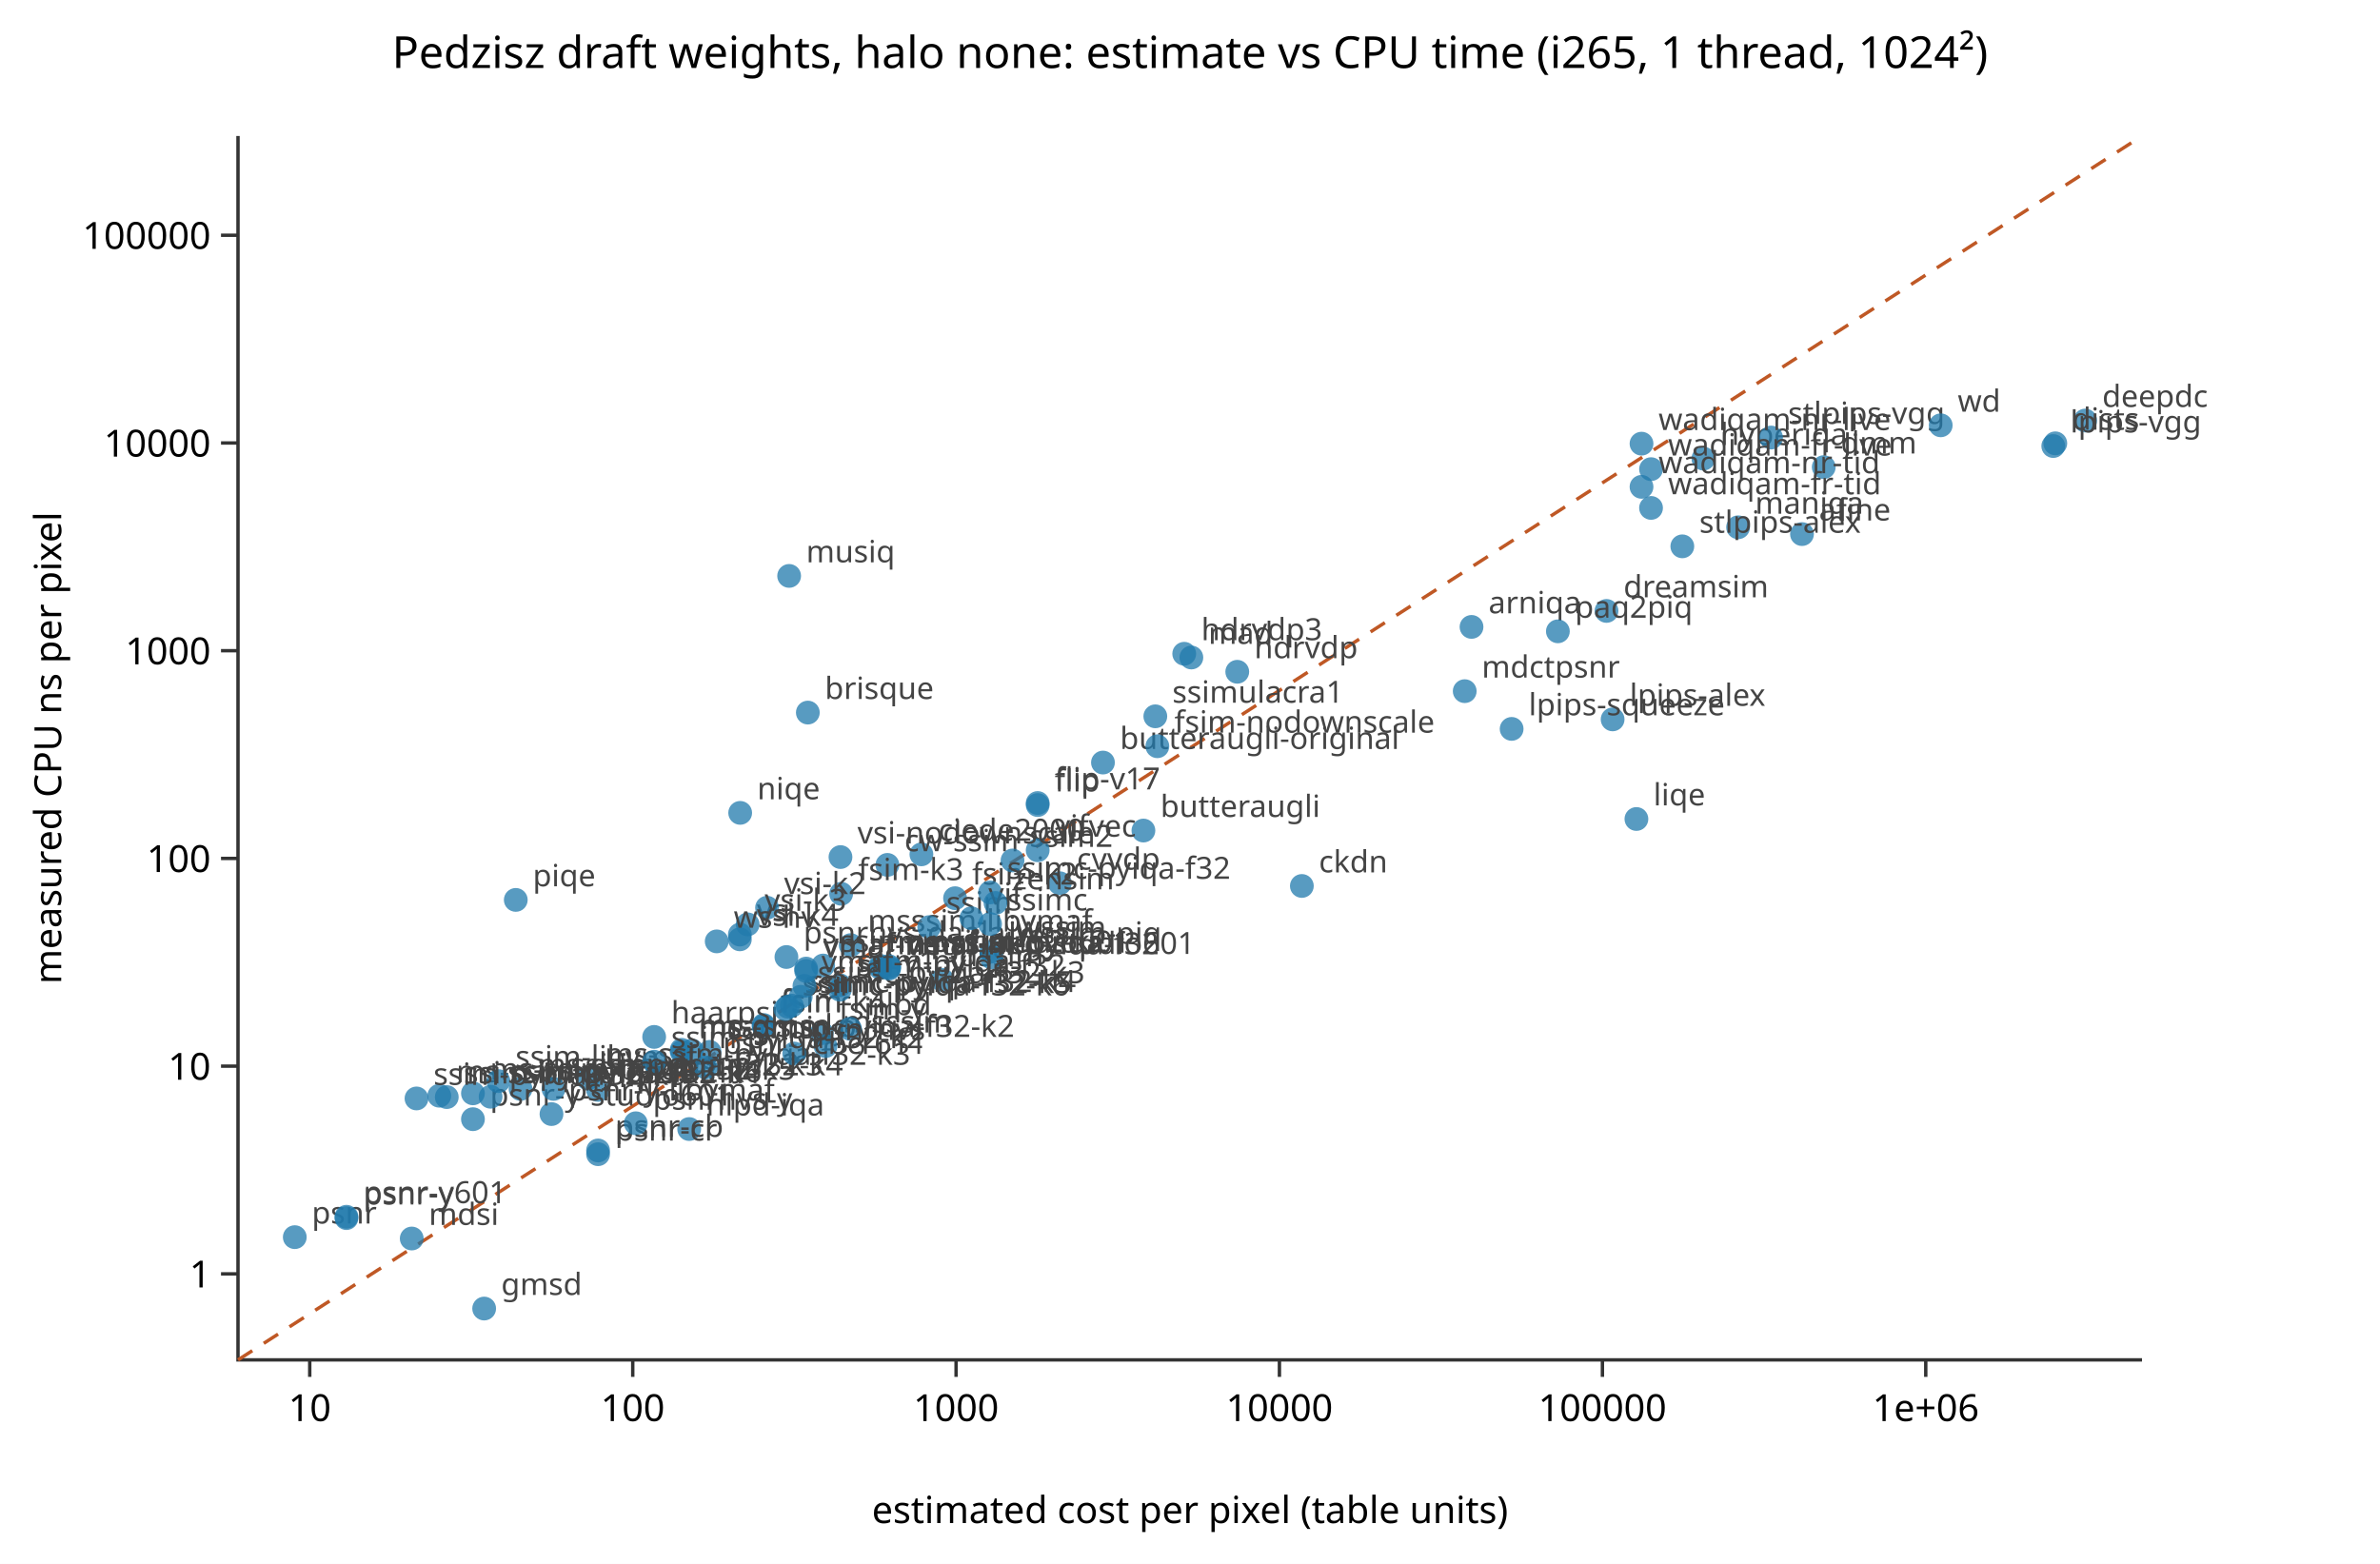
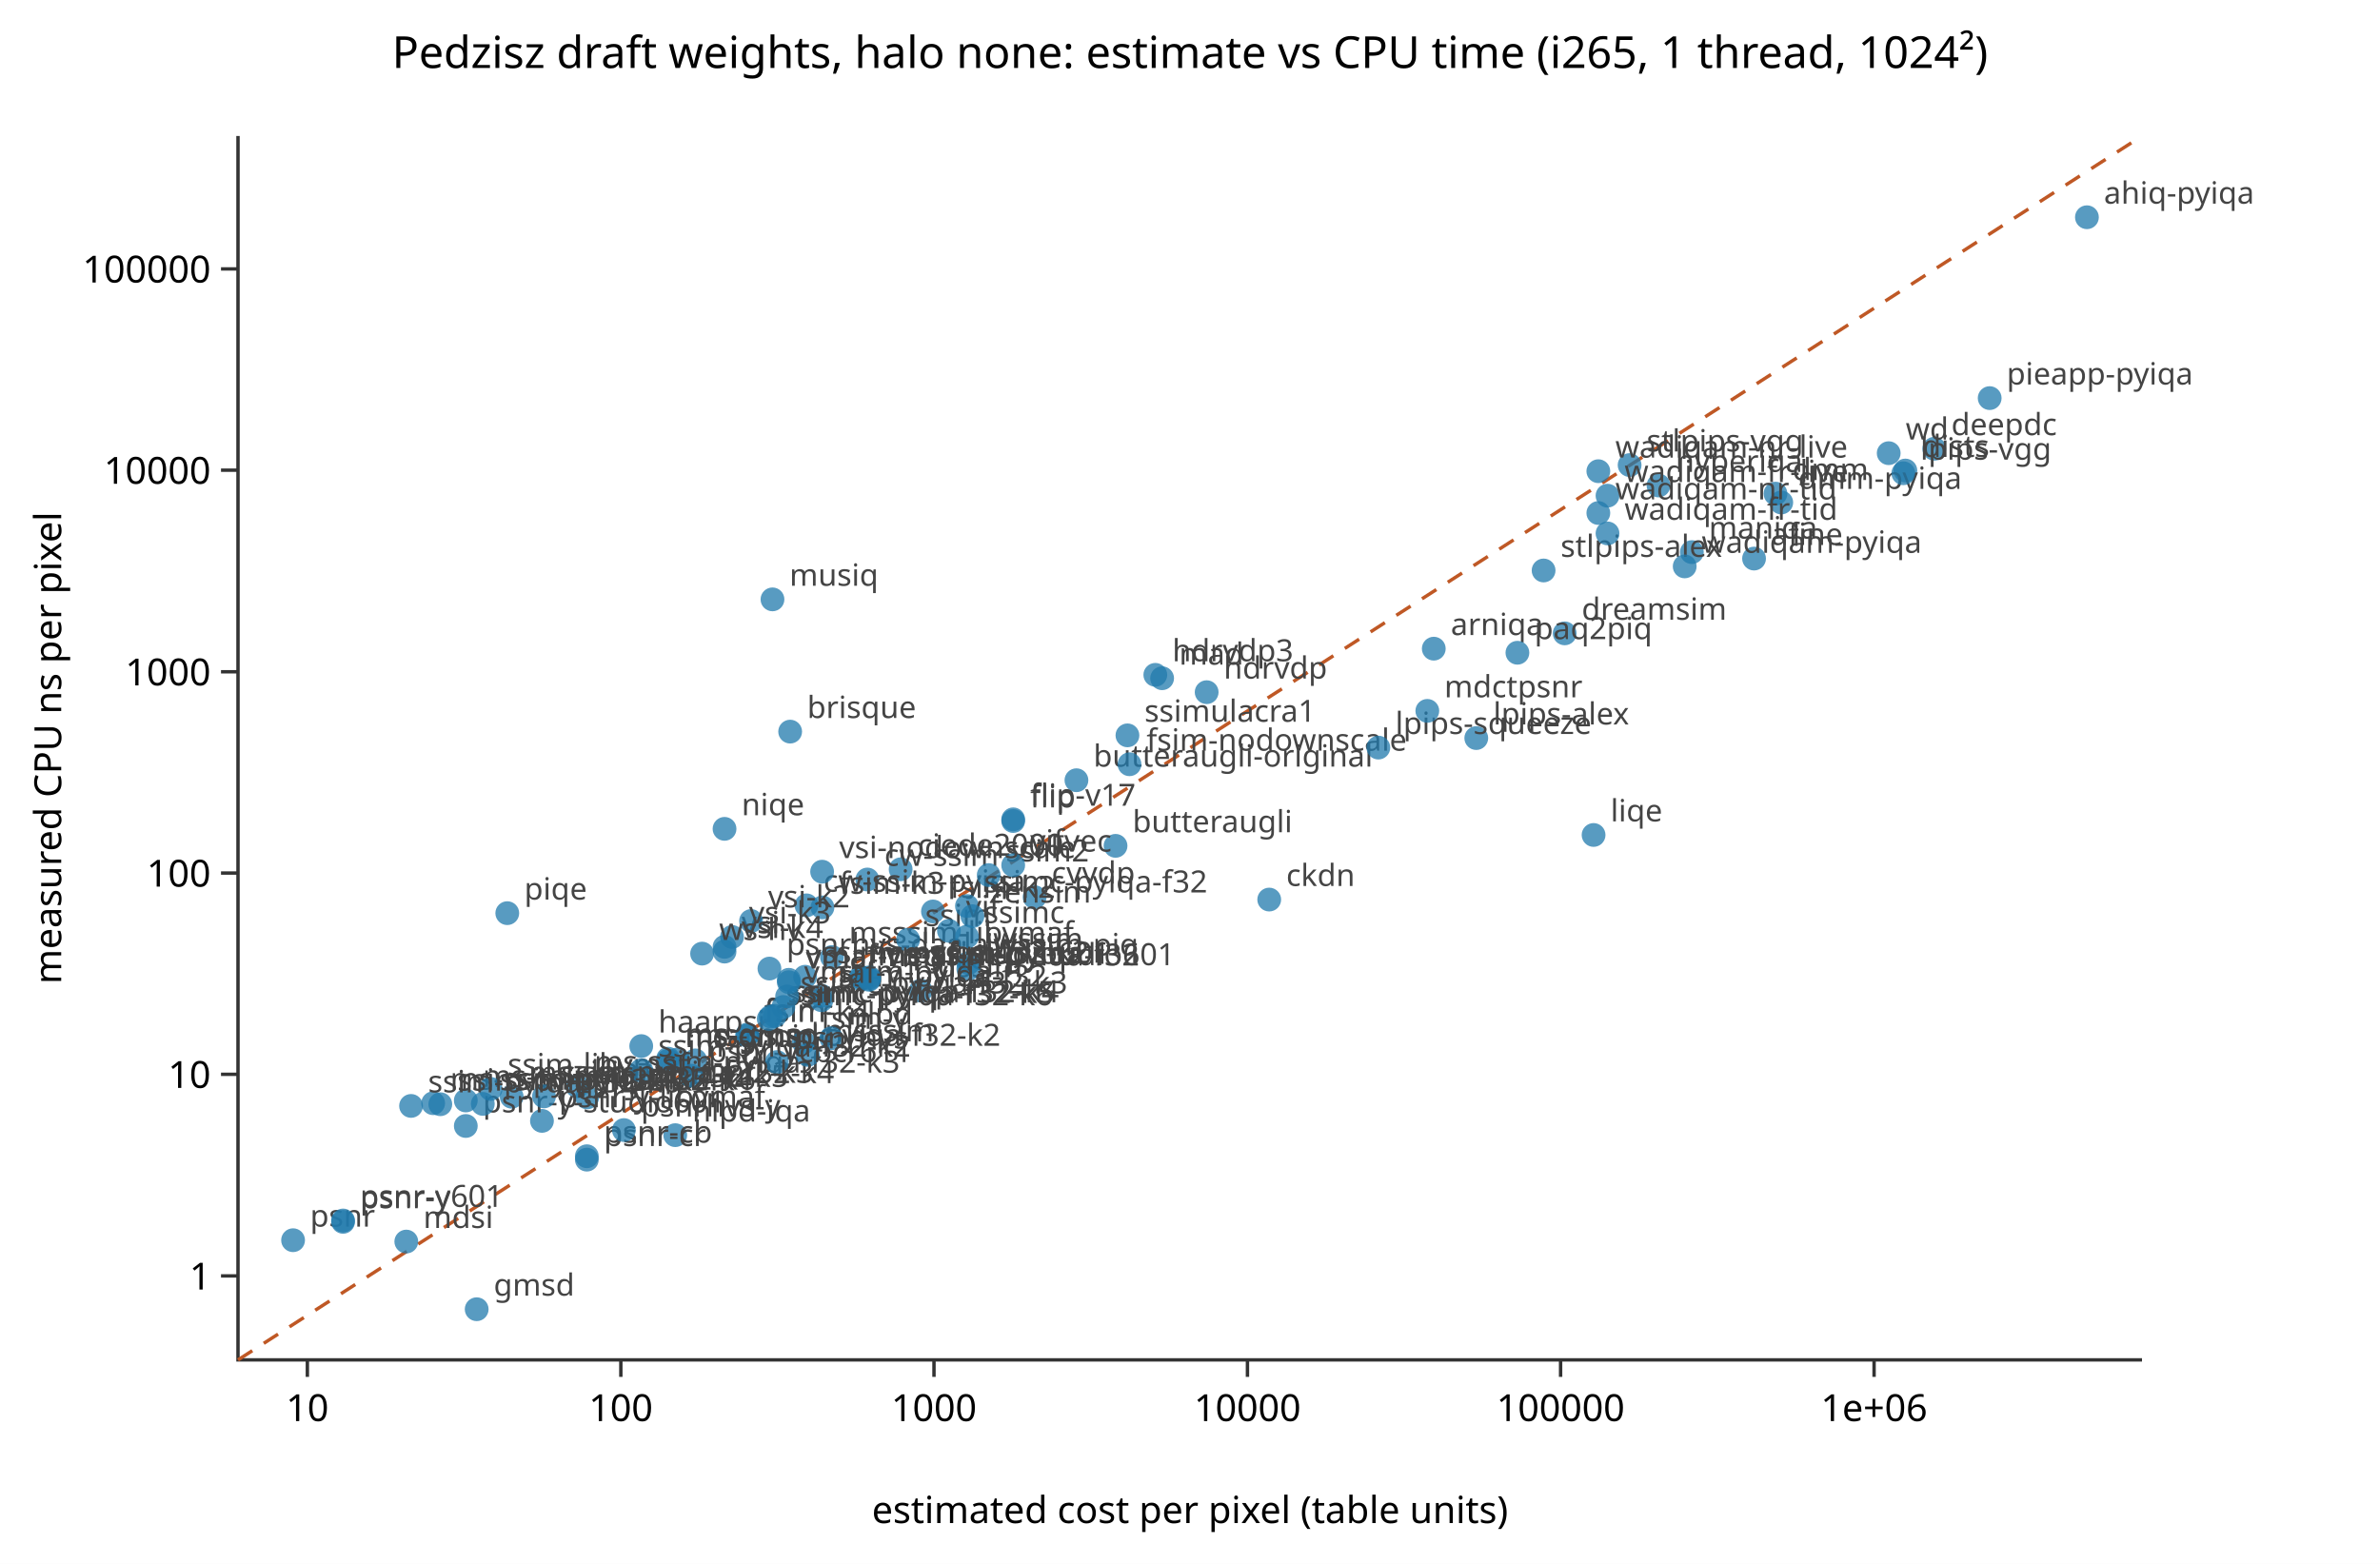
<svg xmlns="http://www.w3.org/2000/svg" viewBox="0 0 700 460" font-family="sans-serif" font-size="11">
  <rect width="700" height="460" fill="white" />
  <text x="350" y="20" text-anchor="middle" font-size="13">Pedzisz draft weights, halo none: estimate vs CPU time (i265, 1 thread, 1024²)</text>
  <path d="M70 40V400H630" fill="none" stroke="#333" />
-   <path d="M91.1 400v5" stroke="#333" />
-   <text x="91.1" y="418" text-anchor="middle">10</text>
-   <path d="M186.1 400v5" stroke="#333" />
-   <text x="186.1" y="418" text-anchor="middle">100</text>
-   <path d="M281.2 400v5" stroke="#333" />
-   <text x="281.2" y="418" text-anchor="middle">1000</text>
-   <path d="M376.3 400v5" stroke="#333" />
-   <text x="376.3" y="418" text-anchor="middle">10000</text>
-   <path d="M471.3 400v5" stroke="#333" />
-   <text x="471.3" y="418" text-anchor="middle">100000</text>
-   <path d="M566.4 400v5" stroke="#333" />
-   <text x="566.4" y="418" text-anchor="middle">1e+06</text>
-   <path d="M65 374.7h5" stroke="#333" />
-   <text x="62" y="378.7" text-anchor="end">1</text>
-   <path d="M65 313.6h5" stroke="#333" />
-   <text x="62" y="317.6" text-anchor="end">10</text>
-   <path d="M65 252.5h5" stroke="#333" />
-   <text x="62" y="256.5" text-anchor="end">100</text>
-   <path d="M65 191.4h5" stroke="#333" />
-   <text x="62" y="195.4" text-anchor="end">1000</text>
-   <path d="M65 130.3h5" stroke="#333" />
-   <text x="62" y="134.3" text-anchor="end">10000</text>
-   <path d="M65 69.2h5" stroke="#333" />
-   <text x="62" y="73.2" text-anchor="end">100000</text>
+   <path d="M90.4 400v5" stroke="#333" />
+   <text x="90.4" y="418" text-anchor="middle">10</text>
+   <path d="M182.6 400v5" stroke="#333" />
+   <text x="182.6" y="418" text-anchor="middle">100</text>
+   <path d="M274.7 400v5" stroke="#333" />
+   <text x="274.7" y="418" text-anchor="middle">1000</text>
+   <path d="M366.9 400v5" stroke="#333" />
+   <text x="366.9" y="418" text-anchor="middle">10000</text>
+   <path d="M459.0 400v5" stroke="#333" />
+   <text x="459.0" y="418" text-anchor="middle">100000</text>
+   <path d="M551.2 400v5" stroke="#333" />
+   <text x="551.2" y="418" text-anchor="middle">1e+06</text>
+   <path d="M65 375.3h5" stroke="#333" />
+   <text x="62" y="379.3" text-anchor="end">1</text>
+   <path d="M65 316.0h5" stroke="#333" />
+   <text x="62" y="320.0" text-anchor="end">10</text>
+   <path d="M65 256.8h5" stroke="#333" />
+   <text x="62" y="260.8" text-anchor="end">100</text>
+   <path d="M65 197.6h5" stroke="#333" />
+   <text x="62" y="201.6" text-anchor="end">1000</text>
+   <path d="M65 138.3h5" stroke="#333" />
+   <text x="62" y="142.3" text-anchor="end">10000</text>
+   <path d="M65 79.1h5" stroke="#333" />
+   <text x="62" y="83.1" text-anchor="end">100000</text>
  <path d="M70.0 400.0L630.0 40.0" stroke="#bf5825" stroke-dasharray="5 4" />
-   <circle cx="530.0" cy="157.1" r="3.5" fill="#2179ac" fill-opacity=".75" />
-   <text x="535.0" y="153.1" font-size="9" fill="#444">afine</text>
-   <circle cx="432.8" cy="184.4" r="3.5" fill="#2179ac" fill-opacity=".75" />
-   <text x="437.8" y="180.4" font-size="9" fill="#444">arniqa</text>
-   <circle cx="237.6" cy="209.6" r="3.5" fill="#2179ac" fill-opacity=".75" />
-   <text x="242.6" y="205.6" font-size="9" fill="#444">brisque</text>
-   <circle cx="336.3" cy="244.3" r="3.5" fill="#2179ac" fill-opacity=".75" />
-   <text x="341.3" y="240.3" font-size="9" fill="#444">butteraugli</text>
-   <circle cx="324.4" cy="224.3" r="3.5" fill="#2179ac" fill-opacity=".75" />
-   <text x="329.4" y="220.3" font-size="9" fill="#444">butteraugli-original</text>
-   <circle cx="208.7" cy="309.4" r="3.5" fill="#2179ac" fill-opacity=".75" />
-   <text x="213.7" y="305.4" font-size="9" fill="#444">cambi</text>
-   <circle cx="271.0" cy="251.3" r="3.5" fill="#2179ac" fill-opacity=".75" />
-   <text x="276.0" y="247.3" font-size="9" fill="#444">ciede2000</text>
-   <circle cx="382.9" cy="260.6" r="3.5" fill="#2179ac" fill-opacity=".75" />
-   <text x="387.9" y="256.6" font-size="9" fill="#444">ckdn</text>
-   <circle cx="311.7" cy="259.8" r="3.5" fill="#2179ac" fill-opacity=".75" />
-   <text x="316.7" y="255.8" font-size="9" fill="#444">cvvdp</text>
-   <circle cx="261.0" cy="254.4" r="3.5" fill="#2179ac" fill-opacity=".75" />
-   <text x="266.0" y="250.4" font-size="9" fill="#444">cw-ssim</text>
-   <circle cx="613.3" cy="123.7" r="3.5" fill="#2179ac" fill-opacity=".75" />
-   <text x="618.3" y="119.7" font-size="9" fill="#444">deepdc</text>
-   <circle cx="604.5" cy="130.4" r="3.5" fill="#2179ac" fill-opacity=".75" />
-   <text x="609.5" y="126.4" font-size="9" fill="#444">dists</text>
-   <circle cx="536.4" cy="137.4" r="3.5" fill="#2179ac" fill-opacity=".75" />
-   <text x="541.4" y="133.4" font-size="9" fill="#444">dmm</text>
-   <circle cx="472.5" cy="179.7" r="3.5" fill="#2179ac" fill-opacity=".75" />
-   <text x="477.5" y="175.7" font-size="9" fill="#444">dreamsim</text>
-   <circle cx="277.1" cy="288.2" r="3.5" fill="#2179ac" fill-opacity=".75" />
-   <text x="282.1" y="284.2" font-size="9" fill="#444">dssim</text>
-   <circle cx="305.2" cy="236.8" r="3.5" fill="#2179ac" fill-opacity=".75" />
-   <text x="310.2" y="232.8" font-size="9" fill="#444">flip</text>
-   <circle cx="305.2" cy="236.2" r="3.5" fill="#2179ac" fill-opacity=".75" />
-   <text x="310.2" y="232.2" font-size="9" fill="#444">flip-v17</text>
-   <circle cx="224.6" cy="301.5" r="3.5" fill="#2179ac" fill-opacity=".75" />
-   <text x="229.6" y="297.5" font-size="9" fill="#444">fsim</text>
-   <circle cx="280.9" cy="264.2" r="3.5" fill="#2179ac" fill-opacity=".75" />
-   <text x="285.9" y="260.2" font-size="9" fill="#444">fsim-k2</text>
-   <circle cx="247.4" cy="262.9" r="3.5" fill="#2179ac" fill-opacity=".75" />
-   <text x="252.4" y="258.9" font-size="9" fill="#444">fsim-k3</text>
-   <circle cx="224.6" cy="301.8" r="3.5" fill="#2179ac" fill-opacity=".75" />
-   <text x="229.6" y="297.8" font-size="9" fill="#444">fsim-k4</text>
-   <circle cx="340.4" cy="219.5" r="3.5" fill="#2179ac" fill-opacity=".75" />
-   <text x="345.4" y="215.5" font-size="9" fill="#444">fsim-nodownscale</text>
-   <circle cx="241.7" cy="303.9" r="3.5" fill="#2179ac" fill-opacity=".75" />
-   <text x="246.7" y="299.9" font-size="9" fill="#444">fsim-y</text>
-   <circle cx="142.4" cy="384.9" r="3.5" fill="#2179ac" fill-opacity=".75" />
-   <text x="147.4" y="380.9" font-size="9" fill="#444">gmsd</text>
-   <circle cx="192.4" cy="305.0" r="3.5" fill="#2179ac" fill-opacity=".75" />
-   <text x="197.4" y="301.0" font-size="9" fill="#444">haarpsi</text>
-   <circle cx="175.9" cy="320.6" r="3.5" fill="#2179ac" fill-opacity=".75" />
-   <text x="180.9" y="316.6" font-size="9" fill="#444">haarpsi-y</text>
-   <circle cx="363.9" cy="197.6" r="3.5" fill="#2179ac" fill-opacity=".75" />
-   <text x="368.9" y="193.6" font-size="9" fill="#444">hdrvdp</text>
-   <circle cx="348.3" cy="192.3" r="3.5" fill="#2179ac" fill-opacity=".75" />
-   <text x="353.3" y="188.3" font-size="9" fill="#444">hdrvdp3</text>
-   <circle cx="501.0" cy="134.9" r="3.5" fill="#2179ac" fill-opacity=".75" />
-   <text x="506.0" y="130.9" font-size="9" fill="#444">hyperiqa</text>
-   <circle cx="291.6" cy="279.9" r="3.5" fill="#2179ac" fill-opacity=".75" />
-   <text x="296.6" y="275.9" font-size="9" fill="#444">iwssim</text>
-   <circle cx="291.6" cy="281.6" r="3.5" fill="#2179ac" fill-opacity=".75" />
-   <text x="296.6" y="277.6" font-size="9" fill="#444">iwssim-piq</text>
-   <circle cx="481.3" cy="240.9" r="3.5" fill="#2179ac" fill-opacity=".75" />
-   <text x="486.3" y="236.9" font-size="9" fill="#444">liqe</text>
-   <circle cx="474.3" cy="211.6" r="3.5" fill="#2179ac" fill-opacity=".75" />
-   <text x="479.3" y="207.6" font-size="9" fill="#444">lpips-alex</text>
-   <circle cx="444.6" cy="214.4" r="3.5" fill="#2179ac" fill-opacity=".75" />
-   <text x="449.6" y="210.4" font-size="9" fill="#444">lpips-squeeze</text>
-   <circle cx="603.9" cy="131.2" r="3.5" fill="#2179ac" fill-opacity=".75" />
-   <text x="608.9" y="127.2" font-size="9" fill="#444">lpips-vgg</text>
-   <circle cx="350.4" cy="193.4" r="3.5" fill="#2179ac" fill-opacity=".75" />
-   <text x="355.4" y="189.4" font-size="9" fill="#444">mad</text>
-   <circle cx="511.2" cy="155.1" r="3.5" fill="#2179ac" fill-opacity=".75" />
-   <text x="516.2" y="151.1" font-size="9" fill="#444">maniqa</text>
-   <circle cx="430.8" cy="203.3" r="3.5" fill="#2179ac" fill-opacity=".75" />
-   <text x="435.8" y="199.3" font-size="9" fill="#444">mdctpsnr</text>
-   <circle cx="121.1" cy="364.3" r="3.5" fill="#2179ac" fill-opacity=".75" />
-   <text x="126.1" y="360.3" font-size="9" fill="#444">mdsi</text>
-   <circle cx="200.5" cy="309.4" r="3.5" fill="#2179ac" fill-opacity=".75" />
-   <text x="205.5" y="305.4" font-size="9" fill="#444">ms-gmsd</text>
-   <circle cx="200.5" cy="308.8" r="3.5" fill="#2179ac" fill-opacity=".75" />
-   <text x="205.5" y="304.8" font-size="9" fill="#444">ms-gmsdc</text>
-   <circle cx="258.9" cy="284.1" r="3.5" fill="#2179ac" fill-opacity=".75" />
-   <text x="263.9" y="280.1" font-size="9" fill="#444">ms-ssim-pyiqa</text>
-   <circle cx="258.9" cy="284.7" r="3.5" fill="#2179ac" fill-opacity=".75" />
-   <text x="263.9" y="280.7" font-size="9" fill="#444">ms-ssim-pyiqa-f32</text>
-   <circle cx="203.5" cy="309.0" r="3.5" fill="#2179ac" fill-opacity=".75" />
-   <text x="208.5" y="305.0" font-size="9" fill="#444">ms-ssim-pyiqa-f32-k2</text>
-   <circle cx="172.9" cy="317.2" r="3.5" fill="#2179ac" fill-opacity=".75" />
-   <text x="177.9" y="313.2" font-size="9" fill="#444">ms-ssim-pyiqa-f32-k3</text>
-   <circle cx="153.1" cy="320.3" r="3.5" fill="#2179ac" fill-opacity=".75" />
-   <text x="158.1" y="316.3" font-size="9" fill="#444">ms-ssim-pyiqa-f32-k4</text>
-   <circle cx="139.1" cy="321.6" r="3.5" fill="#2179ac" fill-opacity=".75" />
-   <text x="144.1" y="317.6" font-size="9" fill="#444">ms-ssim-pyiqa-f32-k5</text>
-   <circle cx="129.2" cy="322.3" r="3.5" fill="#2179ac" fill-opacity=".75" />
-   <text x="134.2" y="318.3" font-size="9" fill="#444">ms-ssim-pyiqa-f32-k6</text>
-   <circle cx="242.8" cy="307.7" r="3.5" fill="#2179ac" fill-opacity=".75" />
-   <text x="247.8" y="303.7" font-size="9" fill="#444">msssim</text>
-   <circle cx="250.2" cy="278.0" r="3.5" fill="#2179ac" fill-opacity=".75" />
-   <text x="255.2" y="274.0" font-size="9" fill="#444">msssim-libvmaf</text>
-   <circle cx="232.1" cy="169.4" r="3.5" fill="#2179ac" fill-opacity=".75" />
-   <text x="237.1" y="165.4" font-size="9" fill="#444">musiq</text>
-   <circle cx="217.7" cy="239.1" r="3.5" fill="#2179ac" fill-opacity=".75" />
-   <text x="222.7" y="235.1" font-size="9" fill="#444">niqe</text>
-   <circle cx="250.0" cy="302.6" r="3.5" fill="#2179ac" fill-opacity=".75" />
-   <text x="255.0" y="298.6" font-size="9" fill="#444">nlpd</text>
-   <circle cx="202.7" cy="332.1" r="3.5" fill="#2179ac" fill-opacity=".75" />
-   <text x="207.7" y="328.1" font-size="9" fill="#444">nlpd-iqa</text>
-   <circle cx="458.2" cy="185.7" r="3.5" fill="#2179ac" fill-opacity=".75" />
-   <text x="463.2" y="181.7" font-size="9" fill="#444">paq2piq</text>
-   <circle cx="151.7" cy="264.7" r="3.5" fill="#2179ac" fill-opacity=".75" />
-   <text x="156.7" y="260.7" font-size="9" fill="#444">piqe</text>
-   <circle cx="86.7" cy="363.9" r="3.5" fill="#2179ac" fill-opacity=".75" />
-   <text x="91.7" y="359.9" font-size="9" fill="#444">psnr</text>
-   <circle cx="175.9" cy="338.4" r="3.5" fill="#2179ac" fill-opacity=".75" />
-   <text x="180.9" y="334.4" font-size="9" fill="#444">psnr-cb</text>
-   <circle cx="175.9" cy="339.5" r="3.5" fill="#2179ac" fill-opacity=".75" />
-   <text x="180.9" y="335.5" font-size="9" fill="#444">psnr-cr</text>
-   <circle cx="101.9" cy="358.3" r="3.5" fill="#2179ac" fill-opacity=".75" />
-   <text x="106.9" y="354.3" font-size="9" fill="#444">psnr-y</text>
-   <circle cx="162.2" cy="327.7" r="3.5" fill="#2179ac" fill-opacity=".75" />
-   <text x="167.2" y="323.7" font-size="9" fill="#444">psnr-y-libvmaf</text>
-   <circle cx="139.1" cy="329.2" r="3.5" fill="#2179ac" fill-opacity=".75" />
-   <text x="144.1" y="325.2" font-size="9" fill="#444">psnr-y-studio601</text>
-   <circle cx="101.9" cy="357.9" r="3.5" fill="#2179ac" fill-opacity=".75" />
-   <text x="106.9" y="353.9" font-size="9" fill="#444">psnr-y601</text>
-   <circle cx="207.6" cy="314.0" r="3.5" fill="#2179ac" fill-opacity=".75" />
-   <text x="212.6" y="310.0" font-size="9" fill="#444">psnr-ycbcr611</text>
-   <circle cx="233.6" cy="309.9" r="3.5" fill="#2179ac" fill-opacity=".75" />
-   <text x="238.6" y="305.9" font-size="9" fill="#444">psnrhvs</text>
-   <circle cx="231.3" cy="281.5" r="3.5" fill="#2179ac" fill-opacity=".75" />
-   <text x="236.3" y="277.5" font-size="9" fill="#444">psnrhvs-daala</text>
-   <circle cx="187.0" cy="330.4" r="3.5" fill="#2179ac" fill-opacity=".75" />
-   <text x="192.0" y="326.4" font-size="9" fill="#444">psnrhvs-y</text>
-   <circle cx="273.3" cy="272.7" r="3.5" fill="#2179ac" fill-opacity=".75" />
-   <text x="278.3" y="268.7" font-size="9" fill="#444">ssim</text>
-   <circle cx="146.6" cy="318.0" r="3.5" fill="#2179ac" fill-opacity=".75" />
-   <text x="151.6" y="314.0" font-size="9" fill="#444">ssim-libvmaf</text>
-   <circle cx="247.0" cy="289.8" r="3.5" fill="#2179ac" fill-opacity=".75" />
-   <text x="252.0" y="285.8" font-size="9" fill="#444">ssim-pyiqa</text>
-   <circle cx="247.0" cy="291.1" r="3.5" fill="#2179ac" fill-opacity=".75" />
-   <text x="252.0" y="287.1" font-size="9" fill="#444">ssim-pyiqa-f32</text>
-   <circle cx="192.4" cy="312.3" r="3.5" fill="#2179ac" fill-opacity=".75" />
-   <text x="197.4" y="308.3" font-size="9" fill="#444">ssim-pyiqa-f32-k2</text>
-   <circle cx="162.8" cy="320.3" r="3.5" fill="#2179ac" fill-opacity=".75" />
-   <text x="167.8" y="316.3" font-size="9" fill="#444">ssim-pyiqa-f32-k3</text>
-   <circle cx="144.3" cy="322.6" r="3.5" fill="#2179ac" fill-opacity=".75" />
-   <text x="149.3" y="318.6" font-size="9" fill="#444">ssim-pyiqa-f32-k4</text>
-   <circle cx="131.4" cy="322.7" r="3.5" fill="#2179ac" fill-opacity=".75" />
-   <text x="136.4" y="318.7" font-size="9" fill="#444">ssim-pyiqa-f32-k5</text>
-   <circle cx="122.5" cy="323.1" r="3.5" fill="#2179ac" fill-opacity=".75" />
-   <text x="127.5" y="319.1" font-size="9" fill="#444">ssim-pyiqa-f32-k6</text>
-   <circle cx="297.8" cy="253.1" r="3.5" fill="#2179ac" fill-opacity=".75" />
-   <text x="302.8" y="249.1" font-size="9" fill="#444">ssim2</text>
-   <circle cx="291.2" cy="271.8" r="3.5" fill="#2179ac" fill-opacity=".75" />
-   <text x="296.2" y="267.8" font-size="9" fill="#444">ssimc</text>
-   <circle cx="291.2" cy="262.5" r="3.5" fill="#2179ac" fill-opacity=".75" />
-   <text x="296.2" y="258.5" font-size="9" fill="#444">ssimc-pyiqa-f32</text>
-   <circle cx="242.1" cy="284.0" r="3.5" fill="#2179ac" fill-opacity=".75" />
-   <text x="247.1" y="280.0" font-size="9" fill="#444">ssimc-pyiqa-f32-k2</text>
-   <circle cx="235.5" cy="293.2" r="3.5" fill="#2179ac" fill-opacity=".75" />
-   <text x="240.5" y="289.2" font-size="9" fill="#444">ssimc-pyiqa-f32-k3</text>
-   <circle cx="232.9" cy="295.8" r="3.5" fill="#2179ac" fill-opacity=".75" />
-   <text x="237.9" y="291.8" font-size="9" fill="#444">ssimc-pyiqa-f32-k4</text>
-   <circle cx="231.7" cy="296.1" r="3.5" fill="#2179ac" fill-opacity=".75" />
-   <text x="236.7" y="292.1" font-size="9" fill="#444">ssimc-pyiqa-f32-k5</text>
-   <circle cx="231.0" cy="296.8" r="3.5" fill="#2179ac" fill-opacity=".75" />
-   <text x="236.0" y="292.8" font-size="9" fill="#444">ssimc-pyiqa-f32-k6</text>
-   <circle cx="339.8" cy="210.7" r="3.5" fill="#2179ac" fill-opacity=".75" />
-   <text x="344.8" y="206.7" font-size="9" fill="#444">ssimulacra1</text>
-   <circle cx="494.8" cy="160.7" r="3.5" fill="#2179ac" fill-opacity=".75" />
-   <text x="499.8" y="156.7" font-size="9" fill="#444">stlpips-alex</text>
-   <circle cx="520.9" cy="128.7" r="3.5" fill="#2179ac" fill-opacity=".75" />
-   <text x="525.9" y="124.7" font-size="9" fill="#444">stlpips-vgg</text>
-   <circle cx="285.7" cy="270.1" r="3.5" fill="#2179ac" fill-opacity=".75" />
-   <text x="290.7" y="266.1" font-size="9" fill="#444">vif</text>
-   <circle cx="305.2" cy="250.1" r="3.5" fill="#2179ac" fill-opacity=".75" />
-   <text x="310.2" y="246.1" font-size="9" fill="#444">vifvec</text>
-   <circle cx="237.1" cy="285.6" r="3.5" fill="#2179ac" fill-opacity=".75" />
-   <text x="242.1" y="281.6" font-size="9" fill="#444">vmaf</text>
-   <circle cx="261.5" cy="284.9" r="3.5" fill="#2179ac" fill-opacity=".75" />
-   <text x="266.5" y="280.9" font-size="9" fill="#444">vmaf-4k</text>
-   <circle cx="237.1" cy="284.9" r="3.5" fill="#2179ac" fill-opacity=".75" />
-   <text x="242.1" y="280.9" font-size="9" fill="#444">vmaf-neg</text>
-   <circle cx="261.5" cy="284.6" r="3.5" fill="#2179ac" fill-opacity=".75" />
-   <text x="266.5" y="280.6" font-size="9" fill="#444">vmaf-neg-studio601</text>
-   <circle cx="261.5" cy="284.2" r="3.5" fill="#2179ac" fill-opacity=".75" />
-   <text x="266.5" y="280.2" font-size="9" fill="#444">vmaf-studio601</text>
-   <circle cx="236.6" cy="290.0" r="3.5" fill="#2179ac" fill-opacity=".75" />
-   <text x="241.6" y="286.0" font-size="9" fill="#444">vmaf-v1</text>
-   <circle cx="217.6" cy="274.9" r="3.5" fill="#2179ac" fill-opacity=".75" />
-   <text x="222.6" y="270.9" font-size="9" fill="#444">vsi</text>
-   <circle cx="225.6" cy="267.0" r="3.5" fill="#2179ac" fill-opacity=".75" />
-   <text x="230.6" y="263.0" font-size="9" fill="#444">vsi-k2</text>
-   <circle cx="219.9" cy="271.9" r="3.5" fill="#2179ac" fill-opacity=".75" />
-   <text x="224.9" y="267.9" font-size="9" fill="#444">vsi-k3</text>
-   <circle cx="217.6" cy="276.3" r="3.5" fill="#2179ac" fill-opacity=".75" />
-   <text x="222.6" y="272.3" font-size="9" fill="#444">vsi-k4</text>
-   <circle cx="247.2" cy="252.1" r="3.5" fill="#2179ac" fill-opacity=".75" />
-   <text x="252.2" y="248.1" font-size="9" fill="#444">vsi-nodownscale</text>
-   <circle cx="485.6" cy="138.0" r="3.5" fill="#2179ac" fill-opacity=".75" />
-   <text x="490.6" y="134.0" font-size="9" fill="#444">wadiqam-fr-live</text>
-   <circle cx="485.6" cy="149.4" r="3.5" fill="#2179ac" fill-opacity=".75" />
-   <text x="490.6" y="145.4" font-size="9" fill="#444">wadiqam-fr-tid</text>
-   <circle cx="482.8" cy="130.5" r="3.5" fill="#2179ac" fill-opacity=".75" />
-   <text x="487.8" y="126.5" font-size="9" fill="#444">wadiqam-nr-live</text>
-   <circle cx="482.8" cy="143.2" r="3.5" fill="#2179ac" fill-opacity=".75" />
-   <text x="487.8" y="139.2" font-size="9" fill="#444">wadiqam-nr-tid</text>
-   <circle cx="570.8" cy="125.1" r="3.5" fill="#2179ac" fill-opacity=".75" />
-   <text x="575.8" y="121.1" font-size="9" fill="#444">wd</text>
-   <circle cx="210.8" cy="276.9" r="3.5" fill="#2179ac" fill-opacity=".75" />
-   <text x="215.8" y="272.9" font-size="9" fill="#444">ws-hv</text>
-   <circle cx="292.8" cy="265.6" r="3.5" fill="#2179ac" fill-opacity=".75" />
-   <text x="297.8" y="261.6" font-size="9" fill="#444">zensim</text>
+   <circle cx="515.9" cy="164.3" r="3.5" fill="#2179ac" fill-opacity=".75" />
+   <text x="520.9" y="160.3" font-size="9" fill="#444">afine</text>
+   <circle cx="613.8" cy="63.9" r="3.5" fill="#2179ac" fill-opacity=".75" />
+   <text x="618.8" y="59.9" font-size="9" fill="#444">ahiq-pyiqa</text>
+   <circle cx="421.7" cy="190.8" r="3.5" fill="#2179ac" fill-opacity=".75" />
+   <text x="426.7" y="186.8" font-size="9" fill="#444">arniqa</text>
+   <circle cx="232.4" cy="215.2" r="3.5" fill="#2179ac" fill-opacity=".75" />
+   <text x="237.4" y="211.2" font-size="9" fill="#444">brisque</text>
+   <circle cx="328.1" cy="248.8" r="3.5" fill="#2179ac" fill-opacity=".75" />
+   <text x="333.1" y="244.8" font-size="9" fill="#444">butteraugli</text>
+   <circle cx="316.6" cy="229.5" r="3.5" fill="#2179ac" fill-opacity=".75" />
+   <text x="321.6" y="225.5" font-size="9" fill="#444">butteraugli-original</text>
+   <circle cx="204.5" cy="311.9" r="3.5" fill="#2179ac" fill-opacity=".75" />
+   <text x="209.5" y="307.9" font-size="9" fill="#444">cambi</text>
+   <circle cx="264.9" cy="255.7" r="3.5" fill="#2179ac" fill-opacity=".75" />
+   <text x="269.9" y="251.7" font-size="9" fill="#444">ciede2000</text>
+   <circle cx="373.3" cy="264.6" r="3.5" fill="#2179ac" fill-opacity=".75" />
+   <text x="378.3" y="260.6" font-size="9" fill="#444">ckdn</text>
+   <circle cx="304.3" cy="263.9" r="3.5" fill="#2179ac" fill-opacity=".75" />
+   <text x="309.3" y="259.9" font-size="9" fill="#444">cvvdp</text>
+   <circle cx="255.1" cy="258.7" r="3.5" fill="#2179ac" fill-opacity=".75" />
+   <text x="260.1" y="254.7" font-size="9" fill="#444">cw-ssim</text>
+   <circle cx="237.2" cy="266.3" r="3.5" fill="#2179ac" fill-opacity=".75" />
+   <text x="242.2" y="262.3" font-size="9" fill="#444">cw-ssim-pyiqa</text>
+   <circle cx="568.9" cy="132.0" r="3.5" fill="#2179ac" fill-opacity=".75" />
+   <text x="573.9" y="128.0" font-size="9" fill="#444">deepdc</text>
+   <circle cx="560.4" cy="138.4" r="3.5" fill="#2179ac" fill-opacity=".75" />
+   <text x="565.4" y="134.4" font-size="9" fill="#444">dists</text>
+   <circle cx="522.2" cy="145.2" r="3.5" fill="#2179ac" fill-opacity=".75" />
+   <text x="527.2" y="141.2" font-size="9" fill="#444">dmm</text>
+   <circle cx="523.9" cy="147.8" r="3.5" fill="#2179ac" fill-opacity=".75" />
+   <text x="528.9" y="143.8" font-size="9" fill="#444">dmm-pyiqa</text>
+   <circle cx="460.2" cy="186.3" r="3.5" fill="#2179ac" fill-opacity=".75" />
+   <text x="465.2" y="182.3" font-size="9" fill="#444">dreamsim</text>
+   <circle cx="270.8" cy="291.4" r="3.5" fill="#2179ac" fill-opacity=".75" />
+   <text x="275.8" y="287.4" font-size="9" fill="#444">dssim</text>
+   <circle cx="298.0" cy="241.5" r="3.5" fill="#2179ac" fill-opacity=".75" />
+   <text x="303.0" y="237.5" font-size="9" fill="#444">flip</text>
+   <circle cx="298.0" cy="241.0" r="3.5" fill="#2179ac" fill-opacity=".75" />
+   <text x="303.0" y="237.0" font-size="9" fill="#444">flip-v17</text>
+   <circle cx="219.8" cy="304.3" r="3.5" fill="#2179ac" fill-opacity=".75" />
+   <text x="224.8" y="300.3" font-size="9" fill="#444">fsim</text>
+   <circle cx="274.4" cy="268.1" r="3.5" fill="#2179ac" fill-opacity=".75" />
+   <text x="279.4" y="264.1" font-size="9" fill="#444">fsim-k2</text>
+   <circle cx="241.9" cy="266.9" r="3.5" fill="#2179ac" fill-opacity=".75" />
+   <text x="246.9" y="262.9" font-size="9" fill="#444">fsim-k3</text>
+   <circle cx="219.8" cy="304.6" r="3.5" fill="#2179ac" fill-opacity=".75" />
+   <text x="224.8" y="300.6" font-size="9" fill="#444">fsim-k4</text>
+   <circle cx="332.2" cy="224.8" r="3.5" fill="#2179ac" fill-opacity=".75" />
+   <text x="337.2" y="220.8" font-size="9" fill="#444">fsim-nodownscale</text>
+   <circle cx="236.4" cy="306.6" r="3.5" fill="#2179ac" fill-opacity=".75" />
+   <text x="241.4" y="302.6" font-size="9" fill="#444">fsim-y</text>
+   <circle cx="140.2" cy="385.1" r="3.5" fill="#2179ac" fill-opacity=".75" />
+   <text x="145.2" y="381.1" font-size="9" fill="#444">gmsd</text>
+   <circle cx="188.6" cy="307.7" r="3.5" fill="#2179ac" fill-opacity=".75" />
+   <text x="193.6" y="303.7" font-size="9" fill="#444">haarpsi</text>
+   <circle cx="172.7" cy="322.8" r="3.5" fill="#2179ac" fill-opacity=".75" />
+   <text x="177.7" y="318.8" font-size="9" fill="#444">haarpsi-y</text>
+   <circle cx="354.9" cy="203.6" r="3.5" fill="#2179ac" fill-opacity=".75" />
+   <text x="359.9" y="199.6" font-size="9" fill="#444">hdrvdp</text>
+   <circle cx="339.8" cy="198.5" r="3.5" fill="#2179ac" fill-opacity=".75" />
+   <text x="344.8" y="194.5" font-size="9" fill="#444">hdrvdp3</text>
+   <circle cx="487.8" cy="142.8" r="3.5" fill="#2179ac" fill-opacity=".75" />
+   <text x="492.8" y="138.8" font-size="9" fill="#444">hyperiqa</text>
+   <circle cx="284.8" cy="283.3" r="3.5" fill="#2179ac" fill-opacity=".75" />
+   <text x="289.8" y="279.3" font-size="9" fill="#444">iwssim</text>
+   <circle cx="284.8" cy="285.0" r="3.5" fill="#2179ac" fill-opacity=".75" />
+   <text x="289.8" y="281.0" font-size="9" fill="#444">iwssim-piq</text>
+   <circle cx="468.7" cy="245.6" r="3.5" fill="#2179ac" fill-opacity=".75" />
+   <text x="473.7" y="241.6" font-size="9" fill="#444">liqe</text>
+   <circle cx="434.2" cy="217.1" r="3.5" fill="#2179ac" fill-opacity=".75" />
+   <text x="439.2" y="213.1" font-size="9" fill="#444">lpips-alex</text>
+   <circle cx="405.4" cy="219.9" r="3.5" fill="#2179ac" fill-opacity=".75" />
+   <text x="410.4" y="215.9" font-size="9" fill="#444">lpips-squeeze</text>
+   <circle cx="559.8" cy="139.2" r="3.5" fill="#2179ac" fill-opacity=".75" />
+   <text x="564.8" y="135.2" font-size="9" fill="#444">lpips-vgg</text>
+   <circle cx="341.8" cy="199.5" r="3.5" fill="#2179ac" fill-opacity=".75" />
+   <text x="346.8" y="195.5" font-size="9" fill="#444">mad</text>
+   <circle cx="497.6" cy="162.4" r="3.5" fill="#2179ac" fill-opacity=".75" />
+   <text x="502.6" y="158.4" font-size="9" fill="#444">maniqa</text>
+   <circle cx="419.8" cy="209.1" r="3.5" fill="#2179ac" fill-opacity=".75" />
+   <text x="424.8" y="205.1" font-size="9" fill="#444">mdctpsnr</text>
+   <circle cx="119.5" cy="365.2" r="3.5" fill="#2179ac" fill-opacity=".75" />
+   <text x="124.5" y="361.2" font-size="9" fill="#444">mdsi</text>
+   <circle cx="196.5" cy="312.0" r="3.5" fill="#2179ac" fill-opacity=".75" />
+   <text x="201.5" y="308.0" font-size="9" fill="#444">ms-gmsd</text>
+   <circle cx="196.5" cy="311.4" r="3.5" fill="#2179ac" fill-opacity=".75" />
+   <text x="201.5" y="307.4" font-size="9" fill="#444">ms-gmsdc</text>
+   <circle cx="253.1" cy="287.4" r="3.5" fill="#2179ac" fill-opacity=".75" />
+   <text x="258.1" y="283.4" font-size="9" fill="#444">ms-ssim-pyiqa</text>
+   <circle cx="253.1" cy="288.0" r="3.5" fill="#2179ac" fill-opacity=".75" />
+   <text x="258.1" y="284.0" font-size="9" fill="#444">ms-ssim-pyiqa-f32</text>
+   <circle cx="199.4" cy="311.6" r="3.5" fill="#2179ac" fill-opacity=".75" />
+   <text x="204.4" y="307.6" font-size="9" fill="#444">ms-ssim-pyiqa-f32-k2</text>
+   <circle cx="169.8" cy="319.5" r="3.5" fill="#2179ac" fill-opacity=".75" />
+   <text x="174.8" y="315.5" font-size="9" fill="#444">ms-ssim-pyiqa-f32-k3</text>
+   <circle cx="150.5" cy="322.6" r="3.5" fill="#2179ac" fill-opacity=".75" />
+   <text x="155.5" y="318.6" font-size="9" fill="#444">ms-ssim-pyiqa-f32-k4</text>
+   <circle cx="137.0" cy="323.7" r="3.5" fill="#2179ac" fill-opacity=".75" />
+   <text x="142.0" y="319.7" font-size="9" fill="#444">ms-ssim-pyiqa-f32-k5</text>
+   <circle cx="127.4" cy="324.5" r="3.5" fill="#2179ac" fill-opacity=".75" />
+   <text x="132.4" y="320.5" font-size="9" fill="#444">ms-ssim-pyiqa-f32-k6</text>
+   <circle cx="237.6" cy="310.3" r="3.5" fill="#2179ac" fill-opacity=".75" />
+   <text x="242.6" y="306.3" font-size="9" fill="#444">msssim</text>
+   <circle cx="244.7" cy="281.5" r="3.5" fill="#2179ac" fill-opacity=".75" />
+   <text x="249.7" y="277.5" font-size="9" fill="#444">msssim-libvmaf</text>
+   <circle cx="227.2" cy="176.3" r="3.5" fill="#2179ac" fill-opacity=".75" />
+   <text x="232.2" y="172.3" font-size="9" fill="#444">musiq</text>
+   <circle cx="213.1" cy="243.8" r="3.5" fill="#2179ac" fill-opacity=".75" />
+   <text x="218.1" y="239.8" font-size="9" fill="#444">niqe</text>
+   <circle cx="244.5" cy="305.4" r="3.5" fill="#2179ac" fill-opacity=".75" />
+   <text x="249.5" y="301.4" font-size="9" fill="#444">nlpd</text>
+   <circle cx="198.6" cy="333.9" r="3.5" fill="#2179ac" fill-opacity=".75" />
+   <text x="203.6" y="329.9" font-size="9" fill="#444">nlpd-iqa</text>
+   <circle cx="446.3" cy="192.0" r="3.5" fill="#2179ac" fill-opacity=".75" />
+   <text x="451.3" y="188.0" font-size="9" fill="#444">paq2piq</text>
+   <circle cx="585.2" cy="117.1" r="3.5" fill="#2179ac" fill-opacity=".75" />
+   <text x="590.2" y="113.1" font-size="9" fill="#444">pieapp-pyiqa</text>
+   <circle cx="149.2" cy="268.6" r="3.5" fill="#2179ac" fill-opacity=".75" />
+   <text x="154.2" y="264.6" font-size="9" fill="#444">piqe</text>
+   <circle cx="86.2" cy="364.8" r="3.5" fill="#2179ac" fill-opacity=".75" />
+   <text x="91.2" y="360.8" font-size="9" fill="#444">psnr</text>
+   <circle cx="172.6" cy="340.1" r="3.5" fill="#2179ac" fill-opacity=".75" />
+   <text x="177.6" y="336.1" font-size="9" fill="#444">psnr-cb</text>
+   <circle cx="172.6" cy="341.1" r="3.5" fill="#2179ac" fill-opacity=".75" />
+   <text x="177.6" y="337.1" font-size="9" fill="#444">psnr-cr</text>
+   <circle cx="100.9" cy="359.4" r="3.5" fill="#2179ac" fill-opacity=".75" />
+   <text x="105.9" y="355.4" font-size="9" fill="#444">psnr-y</text>
+   <circle cx="159.4" cy="329.7" r="3.5" fill="#2179ac" fill-opacity=".75" />
+   <text x="164.4" y="325.7" font-size="9" fill="#444">psnr-y-libvmaf</text>
+   <circle cx="137.0" cy="331.2" r="3.5" fill="#2179ac" fill-opacity=".75" />
+   <text x="142.0" y="327.2" font-size="9" fill="#444">psnr-y-studio601</text>
+   <circle cx="100.9" cy="359.0" r="3.5" fill="#2179ac" fill-opacity=".75" />
+   <text x="105.9" y="355.0" font-size="9" fill="#444">psnr-y601</text>
+   <circle cx="203.3" cy="316.4" r="3.5" fill="#2179ac" fill-opacity=".75" />
+   <text x="208.3" y="312.4" font-size="9" fill="#444">psnr-ycbcr611</text>
+   <circle cx="228.5" cy="312.4" r="3.5" fill="#2179ac" fill-opacity=".75" />
+   <text x="233.5" y="308.4" font-size="9" fill="#444">psnrhvs</text>
+   <circle cx="226.3" cy="284.9" r="3.5" fill="#2179ac" fill-opacity=".75" />
+   <text x="231.3" y="280.9" font-size="9" fill="#444">psnrhvs-daala</text>
+   <circle cx="183.5" cy="332.4" r="3.5" fill="#2179ac" fill-opacity=".75" />
+   <text x="188.5" y="328.4" font-size="9" fill="#444">psnrhvs-y</text>
+   <circle cx="267.1" cy="276.4" r="3.5" fill="#2179ac" fill-opacity=".75" />
+   <text x="272.1" y="272.4" font-size="9" fill="#444">ssim</text>
+   <circle cx="144.3" cy="320.3" r="3.5" fill="#2179ac" fill-opacity=".75" />
+   <text x="149.3" y="316.3" font-size="9" fill="#444">ssim-libvmaf</text>
+   <circle cx="241.6" cy="292.9" r="3.5" fill="#2179ac" fill-opacity=".75" />
+   <text x="246.6" y="288.9" font-size="9" fill="#444">ssim-pyiqa</text>
+   <circle cx="241.6" cy="294.2" r="3.5" fill="#2179ac" fill-opacity=".75" />
+   <text x="246.6" y="290.2" font-size="9" fill="#444">ssim-pyiqa-f32</text>
+   <circle cx="188.6" cy="314.8" r="3.5" fill="#2179ac" fill-opacity=".75" />
+   <text x="193.6" y="310.8" font-size="9" fill="#444">ssim-pyiqa-f32-k2</text>
+   <circle cx="160.0" cy="322.5" r="3.5" fill="#2179ac" fill-opacity=".75" />
+   <text x="165.0" y="318.5" font-size="9" fill="#444">ssim-pyiqa-f32-k3</text>
+   <circle cx="142.0" cy="324.7" r="3.5" fill="#2179ac" fill-opacity=".75" />
+   <text x="147.0" y="320.7" font-size="9" fill="#444">ssim-pyiqa-f32-k4</text>
+   <circle cx="129.5" cy="324.8" r="3.5" fill="#2179ac" fill-opacity=".75" />
+   <text x="134.5" y="320.8" font-size="9" fill="#444">ssim-pyiqa-f32-k5</text>
+   <circle cx="120.9" cy="325.3" r="3.5" fill="#2179ac" fill-opacity=".75" />
+   <text x="125.9" y="321.3" font-size="9" fill="#444">ssim-pyiqa-f32-k6</text>
+   <circle cx="290.8" cy="257.4" r="3.5" fill="#2179ac" fill-opacity=".75" />
+   <text x="295.8" y="253.4" font-size="9" fill="#444">ssim2</text>
+   <circle cx="284.4" cy="275.5" r="3.5" fill="#2179ac" fill-opacity=".75" />
+   <text x="289.4" y="271.5" font-size="9" fill="#444">ssimc</text>
+   <circle cx="284.4" cy="266.5" r="3.5" fill="#2179ac" fill-opacity=".75" />
+   <text x="289.4" y="262.5" font-size="9" fill="#444">ssimc-pyiqa-f32</text>
+   <circle cx="236.8" cy="287.3" r="3.5" fill="#2179ac" fill-opacity=".75" />
+   <text x="241.8" y="283.3" font-size="9" fill="#444">ssimc-pyiqa-f32-k2</text>
+   <circle cx="230.4" cy="296.2" r="3.5" fill="#2179ac" fill-opacity=".75" />
+   <text x="235.4" y="292.2" font-size="9" fill="#444">ssimc-pyiqa-f32-k3</text>
+   <circle cx="227.9" cy="298.8" r="3.5" fill="#2179ac" fill-opacity=".75" />
+   <text x="232.9" y="294.8" font-size="9" fill="#444">ssimc-pyiqa-f32-k4</text>
+   <circle cx="226.7" cy="299.0" r="3.5" fill="#2179ac" fill-opacity=".75" />
+   <text x="231.7" y="295.0" font-size="9" fill="#444">ssimc-pyiqa-f32-k5</text>
+   <circle cx="226.1" cy="299.7" r="3.5" fill="#2179ac" fill-opacity=".75" />
+   <text x="231.1" y="295.7" font-size="9" fill="#444">ssimc-pyiqa-f32-k6</text>
+   <circle cx="331.6" cy="216.3" r="3.5" fill="#2179ac" fill-opacity=".75" />
+   <text x="336.6" y="212.3" font-size="9" fill="#444">ssimulacra1</text>
+   <circle cx="454.0" cy="167.8" r="3.5" fill="#2179ac" fill-opacity=".75" />
+   <text x="459.0" y="163.8" font-size="9" fill="#444">stlpips-alex</text>
+   <circle cx="479.3" cy="136.8" r="3.5" fill="#2179ac" fill-opacity=".75" />
+   <text x="484.3" y="132.8" font-size="9" fill="#444">stlpips-vgg</text>
+   <circle cx="279.1" cy="273.8" r="3.5" fill="#2179ac" fill-opacity=".75" />
+   <text x="284.1" y="269.8" font-size="9" fill="#444">vif</text>
+   <circle cx="298.0" cy="254.5" r="3.5" fill="#2179ac" fill-opacity=".75" />
+   <text x="303.0" y="250.5" font-size="9" fill="#444">vifvec</text>
+   <circle cx="232.0" cy="288.9" r="3.5" fill="#2179ac" fill-opacity=".75" />
+   <text x="237.0" y="284.9" font-size="9" fill="#444">vmaf</text>
+   <circle cx="255.6" cy="288.2" r="3.5" fill="#2179ac" fill-opacity=".75" />
+   <text x="260.6" y="284.2" font-size="9" fill="#444">vmaf-4k</text>
+   <circle cx="232.0" cy="288.2" r="3.5" fill="#2179ac" fill-opacity=".75" />
+   <text x="237.0" y="284.2" font-size="9" fill="#444">vmaf-neg</text>
+   <circle cx="255.6" cy="287.9" r="3.5" fill="#2179ac" fill-opacity=".75" />
+   <text x="260.6" y="283.9" font-size="9" fill="#444">vmaf-neg-studio601</text>
+   <circle cx="255.6" cy="287.5" r="3.5" fill="#2179ac" fill-opacity=".75" />
+   <text x="260.6" y="283.5" font-size="9" fill="#444">vmaf-studio601</text>
+   <circle cx="231.5" cy="293.1" r="3.5" fill="#2179ac" fill-opacity=".75" />
+   <text x="236.5" y="289.1" font-size="9" fill="#444">vmaf-v1</text>
+   <circle cx="213.1" cy="278.5" r="3.5" fill="#2179ac" fill-opacity=".75" />
+   <text x="218.1" y="274.5" font-size="9" fill="#444">vsi</text>
+   <circle cx="220.9" cy="270.9" r="3.5" fill="#2179ac" fill-opacity=".75" />
+   <text x="225.9" y="266.9" font-size="9" fill="#444">vsi-k2</text>
+   <circle cx="215.3" cy="275.6" r="3.5" fill="#2179ac" fill-opacity=".75" />
+   <text x="220.3" y="271.6" font-size="9" fill="#444">vsi-k3</text>
+   <circle cx="213.1" cy="279.9" r="3.5" fill="#2179ac" fill-opacity=".75" />
+   <text x="218.1" y="275.9" font-size="9" fill="#444">vsi-k4</text>
+   <circle cx="241.8" cy="256.4" r="3.5" fill="#2179ac" fill-opacity=".75" />
+   <text x="246.8" y="252.4" font-size="9" fill="#444">vsi-nodownscale</text>
+   <circle cx="472.8" cy="145.8" r="3.5" fill="#2179ac" fill-opacity=".75" />
+   <text x="477.8" y="141.8" font-size="9" fill="#444">wadiqam-fr-live</text>
+   <circle cx="472.8" cy="156.9" r="3.5" fill="#2179ac" fill-opacity=".75" />
+   <text x="477.8" y="152.9" font-size="9" fill="#444">wadiqam-fr-tid</text>
+   <circle cx="470.1" cy="138.6" r="3.5" fill="#2179ac" fill-opacity=".75" />
+   <text x="475.1" y="134.6" font-size="9" fill="#444">wadiqam-nr-live</text>
+   <circle cx="470.1" cy="150.9" r="3.5" fill="#2179ac" fill-opacity=".75" />
+   <text x="475.1" y="146.9" font-size="9" fill="#444">wadiqam-nr-tid</text>
+   <circle cx="495.5" cy="166.6" r="3.5" fill="#2179ac" fill-opacity=".75" />
+   <text x="500.5" y="162.6" font-size="9" fill="#444">wadiqam-pyiqa</text>
+   <circle cx="555.5" cy="133.3" r="3.5" fill="#2179ac" fill-opacity=".75" />
+   <text x="560.5" y="129.3" font-size="9" fill="#444">wd</text>
+   <circle cx="206.5" cy="280.5" r="3.5" fill="#2179ac" fill-opacity=".75" />
+   <text x="211.5" y="276.5" font-size="9" fill="#444">ws-hv</text>
+   <circle cx="286.0" cy="269.5" r="3.5" fill="#2179ac" fill-opacity=".75" />
+   <text x="291.0" y="265.5" font-size="9" fill="#444">zensim</text>
  <text x="350" y="448" text-anchor="middle">estimated cost per pixel (table units)</text>
  <text x="18" y="220" text-anchor="middle" transform="rotate(-90 18 220)">measured CPU ns per pixel</text>
</svg>
